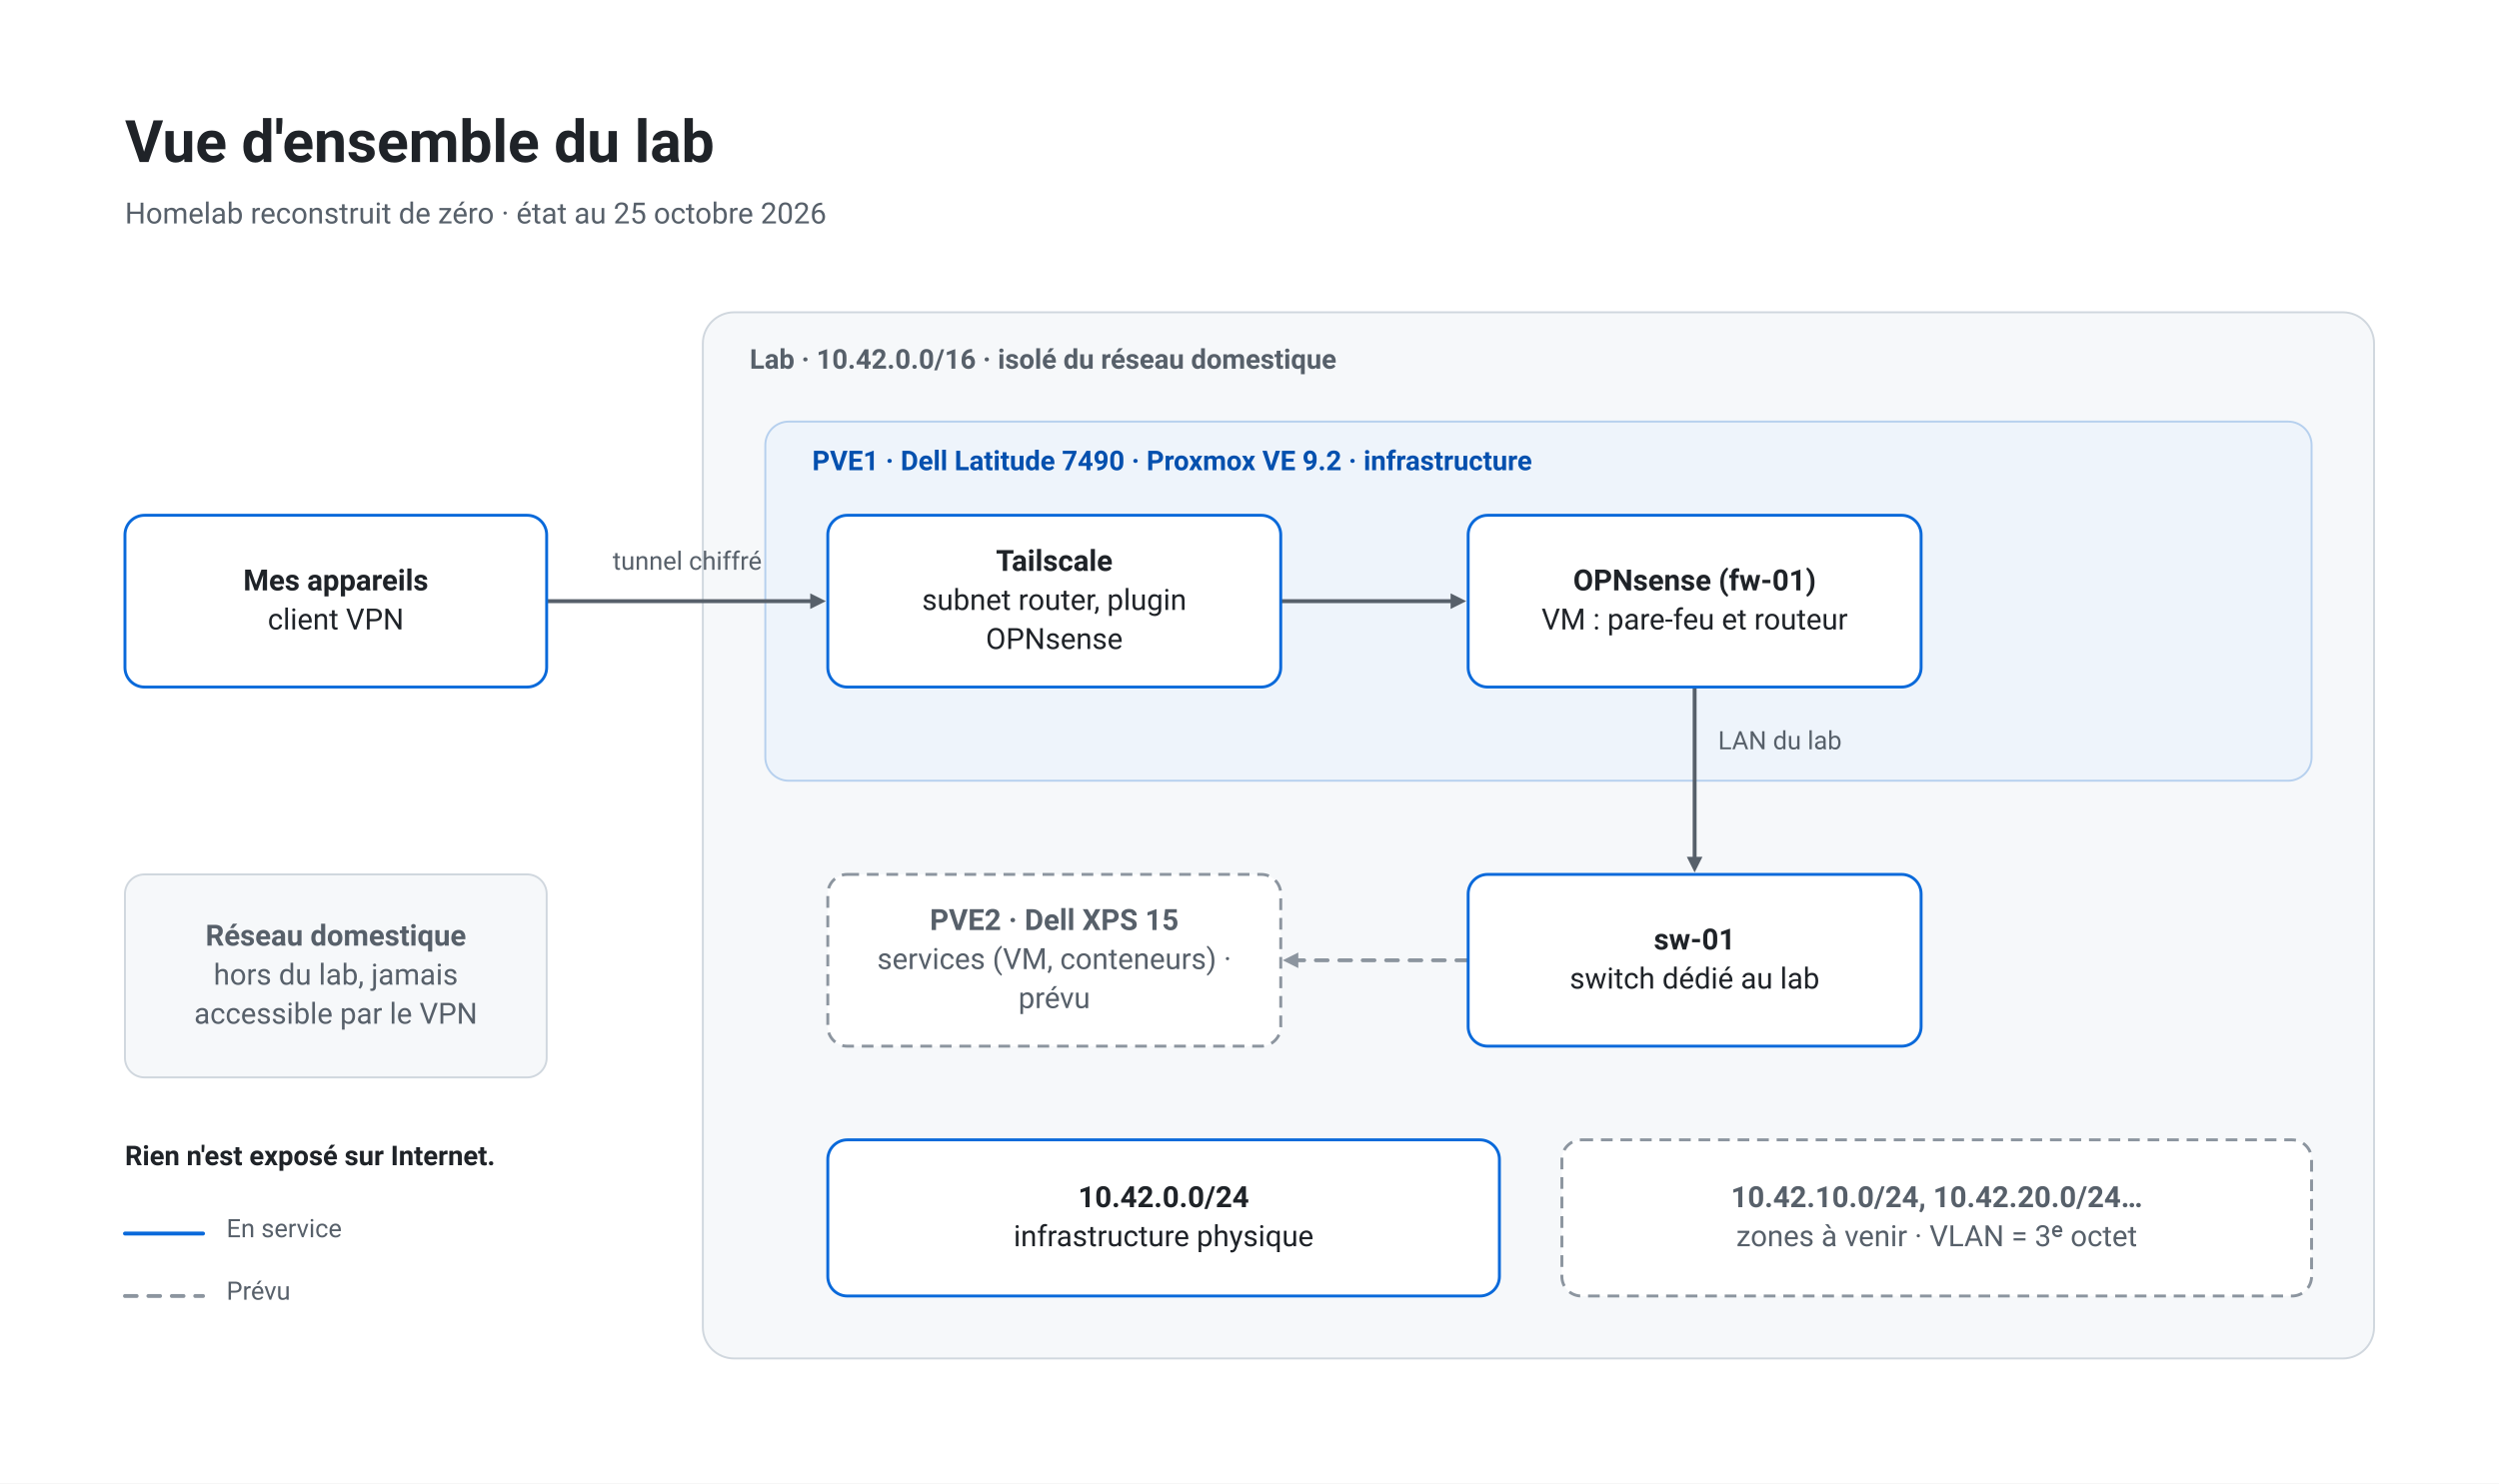
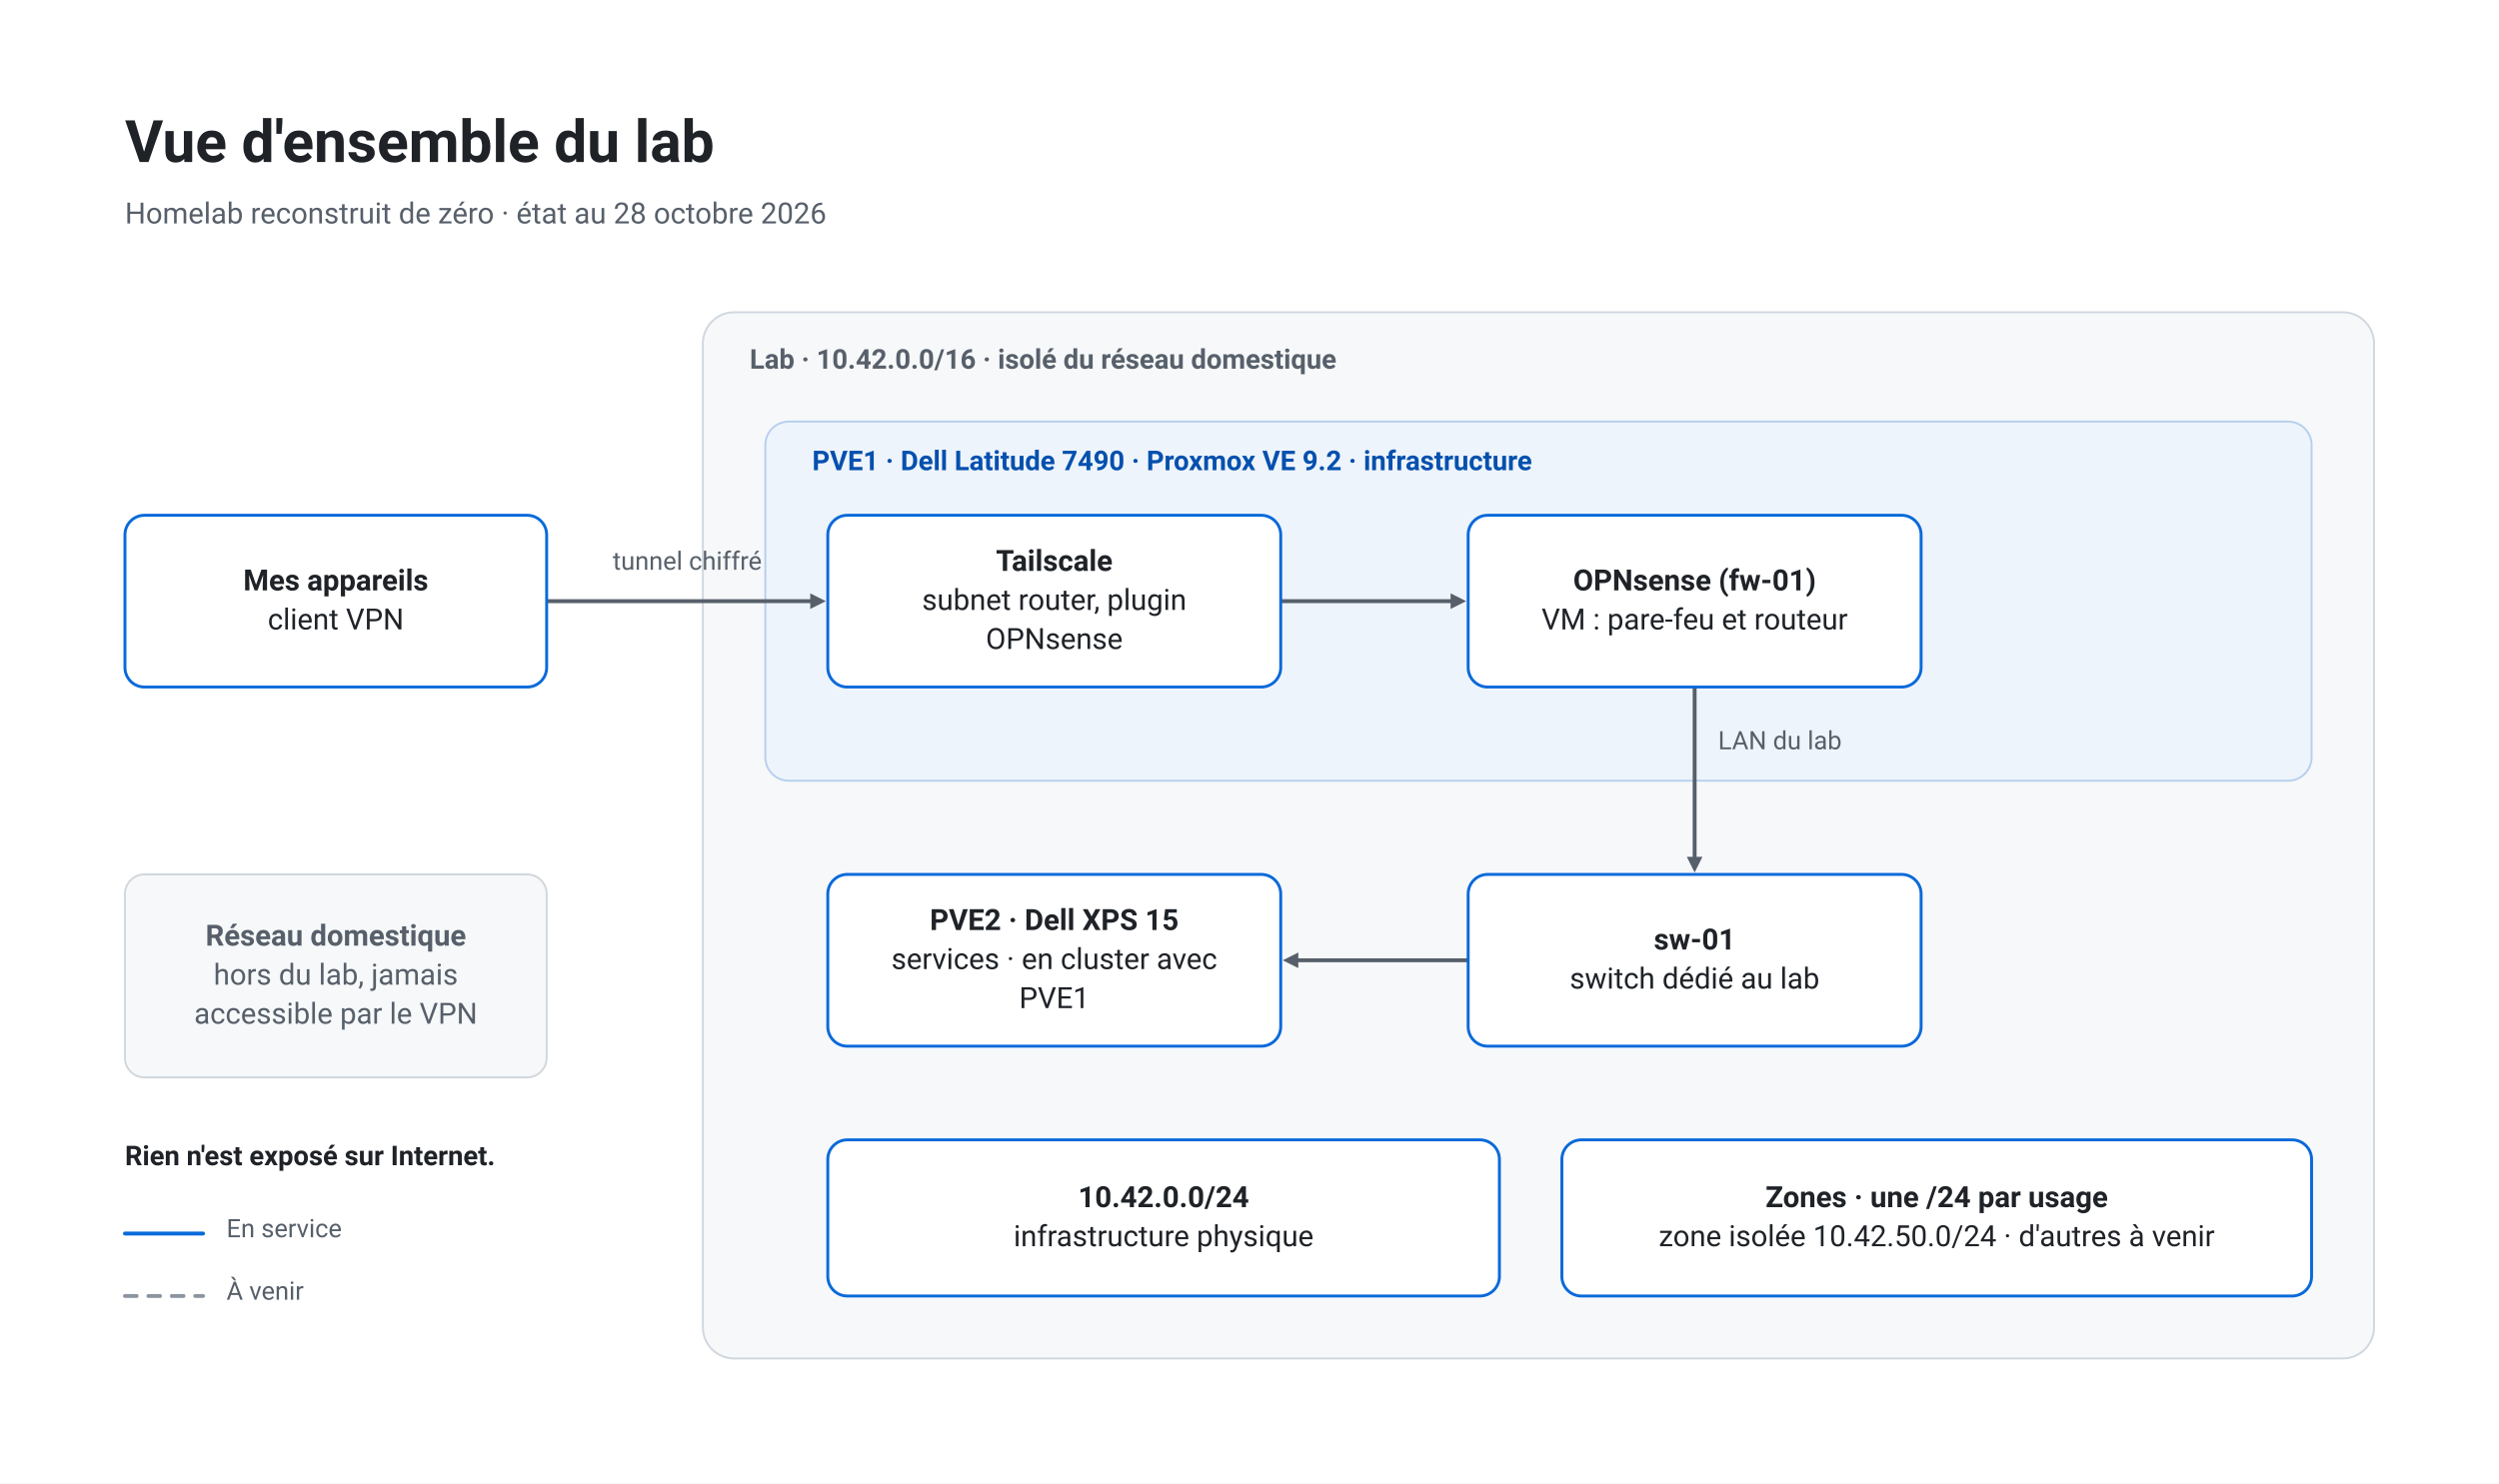
<svg xmlns="http://www.w3.org/2000/svg" width="1280" height="760" viewBox="0 0 1280 760" role="img" aria-label="Vue d'ensemble du lab" font-family="system-ui, -apple-system, 'Segoe UI', Roboto, Helvetica, Arial, sans-serif">
  <rect width="1280" height="760" fill="#ffffff" />
  <rect x="360" y="160" width="856" height="536" rx="16" fill="#f6f8fa" stroke="#d0d7de" stroke-width="1" />
  <rect x="392" y="216" width="792" height="184" rx="12" fill="#eef4fb" stroke="#b6d0ee" stroke-width="1" />
  <svg x="280" y="304" overflow="visible" width="143" height="8" viewBox="0 0 143 8" preserveAspectRatio="none" style="fill: none; stroke: #57606a; stroke-width: 2; stroke-linecap: round; stroke-linejoin: round">
    <defs>
      <marker id="dc-arrow-head-filled-1" orient="auto" markerWidth="5" markerHeight="5" refX="2" refY="2" overflow="visible">
        <path d="M0 0 L4 2 L0 4 Z" fill="#57606a" stroke="none" style="stroke: none; fill: #57606a; fill: context-stroke" />
      </marker>
    </defs>
    <path d="M 0 4 L 139 4" marker-end="url(#dc-arrow-head-filled-1)" />
  </svg>
  <svg x="656" y="304" overflow="visible" width="95" height="8" viewBox="0 0 95 8" preserveAspectRatio="none" style="fill: none; stroke: #57606a; stroke-width: 2; stroke-linecap: round; stroke-linejoin: round">
    <defs>
      <marker id="dc-arrow-head-filled-2" orient="auto" markerWidth="5" markerHeight="5" refX="2" refY="2" overflow="visible">
        <path d="M0 0 L4 2 L0 4 Z" fill="#57606a" stroke="none" style="stroke: none; fill: #57606a; fill: context-stroke" />
      </marker>
    </defs>
    <path d="M 0 4 L 91 4" marker-end="url(#dc-arrow-head-filled-2)" />
  </svg>
  <svg x="864" y="352" overflow="visible" width="8" height="95" viewBox="0 0 8 95" preserveAspectRatio="none" style="fill: none; stroke: #57606a; stroke-width: 2; stroke-linecap: round; stroke-linejoin: round">
    <defs>
      <marker id="dc-arrow-head-filled-3" orient="auto" markerWidth="5" markerHeight="5" refX="2" refY="2" overflow="visible">
        <path d="M0 0 L4 2 L0 4 Z" fill="#57606a" stroke="none" style="stroke: none; fill: #57606a; fill: context-stroke" />
      </marker>
    </defs>
    <path d="M 4 0 L 4 91" marker-end="url(#dc-arrow-head-filled-3)" />
  </svg>
-   <svg x="657" y="488" overflow="visible" width="95" height="8" viewBox="0 0 95 8" preserveAspectRatio="none" style="fill: none; stroke: #8c959f; stroke-width: 2; stroke-dasharray: 6 6; stroke-linecap: round; stroke-linejoin: round">
+   <svg x="657" y="488" overflow="visible" width="95" height="8" viewBox="0 0 95 8" preserveAspectRatio="none" style="fill: none; stroke: #57606a; stroke-width: 2; stroke-linecap: round; stroke-linejoin: round">
    <defs>
      <marker id="dc-arrow-head-filled-4" orient="auto" markerWidth="5" markerHeight="5" refX="2" refY="2" overflow="visible">
-         <path d="M0 0 L4 2 L0 4 Z" fill="#8c959f" stroke="none" style="stroke: none; fill: #8c959f; fill: context-stroke" />
+         <path d="M0 0 L4 2 L0 4 Z" fill="#57606a" stroke="none" style="stroke: none; fill: #57606a; fill: context-stroke" />
      </marker>
    </defs>
    <path d="M 95 4 L 4 4" marker-end="url(#dc-arrow-head-filled-4)" />
  </svg>
  <svg x="64" y="628" overflow="visible" width="40" height="8" viewBox="0 0 40 8" preserveAspectRatio="none" style="fill: none; stroke: #0969da; stroke-width: 2; stroke-linecap: round">
    <path d="M 0 4 L 40 4" />
  </svg>
  <svg x="64" y="660" overflow="visible" width="40" height="8" viewBox="0 0 40 8" preserveAspectRatio="none" style="fill: none; stroke: #8c959f; stroke-width: 2; stroke-dasharray: 6 6; stroke-linecap: round">
    <path d="M 0 4 L 40 4" />
  </svg>
  <rect x="64" y="264" width="216" height="88" rx="10" fill="#ffffff" stroke="#0969da" stroke-width="1.5" />
  <text x="172" y="302.5" text-anchor="middle" font-size="15" font-weight="700" fill="#1f2328">Mes appareils</text>
  <text x="172" y="322.5" text-anchor="middle" font-size="15" fill="#1f2328">client VPN</text>
  <rect x="424" y="264" width="232" height="88" rx="10" fill="#ffffff" stroke="#0969da" stroke-width="1.5" />
  <text x="540" y="292.5" text-anchor="middle" font-size="15" font-weight="700" fill="#1f2328">Tailscale</text>
  <text x="540" y="312.5" text-anchor="middle" font-size="15" fill="#1f2328">subnet router, plugin</text>
  <text x="540" y="332.5" text-anchor="middle" font-size="15" fill="#1f2328">OPNsense</text>
  <rect x="752" y="264" width="232" height="88" rx="10" fill="#ffffff" stroke="#0969da" stroke-width="1.5" />
  <text x="868" y="302.5" text-anchor="middle" font-size="15" font-weight="700" fill="#1f2328">OPNsense (fw-01)</text>
  <text x="868" y="322.5" text-anchor="middle" font-size="15" fill="#1f2328">VM : pare-feu et routeur</text>
  <rect x="752" y="448" width="232" height="88" rx="10" fill="#ffffff" stroke="#0969da" stroke-width="1.5" />
  <text x="868" y="486.5" text-anchor="middle" font-size="15" font-weight="700" fill="#1f2328">sw-01</text>
  <text x="868" y="506.5" text-anchor="middle" font-size="15" fill="#1f2328">switch dédié au lab</text>
-   <rect x="424" y="448" width="232" height="88" rx="10" fill="#ffffff" stroke="#8c959f" stroke-width="1.5" stroke-dasharray="6 4" />
-   <text x="540" y="476.5" text-anchor="middle" font-size="15" font-weight="700" fill="#57606a">PVE2 · Dell XPS 15</text>
-   <text x="540" y="496.5" text-anchor="middle" font-size="15" fill="#57606a">services (VM, conteneurs) ·</text>
-   <text x="540" y="516.5" text-anchor="middle" font-size="15" fill="#57606a">prévu</text>
+   <rect x="424" y="448" width="232" height="88" rx="10" fill="#ffffff" stroke="#0969da" stroke-width="1.5" />
+   <text x="540" y="476.5" text-anchor="middle" font-size="15" font-weight="700" fill="#1f2328">PVE2 · Dell XPS 15</text>
+   <text x="540" y="496.5" text-anchor="middle" font-size="15" fill="#1f2328">services · en cluster avec</text>
+   <text x="540" y="516.5" text-anchor="middle" font-size="15" fill="#1f2328">PVE1</text>
  <rect x="424" y="584" width="344" height="80" rx="10" fill="#ffffff" stroke="#0969da" stroke-width="1.5" />
  <text x="596" y="618.5" text-anchor="middle" font-size="15" font-weight="700" fill="#1f2328">10.42.0.0/24</text>
  <text x="596" y="638.5" text-anchor="middle" font-size="15" fill="#1f2328">infrastructure physique</text>
-   <rect x="800" y="584" width="384" height="80" rx="10" fill="#ffffff" stroke="#8c959f" stroke-width="1.5" stroke-dasharray="6 4" />
-   <text x="992" y="618.5" text-anchor="middle" font-size="15" font-weight="700" fill="#57606a">10.42.10.0/24, 10.42.20.0/24…</text>
-   <text x="992" y="638.5" text-anchor="middle" font-size="15" fill="#57606a">zones à venir · VLAN = 3ᵉ octet</text>
+   <rect x="800" y="584" width="384" height="80" rx="10" fill="#ffffff" stroke="#0969da" stroke-width="1.5" />
+   <text x="992" y="618.5" text-anchor="middle" font-size="15" font-weight="700" fill="#1f2328">Zones · une /24 par usage</text>
+   <text x="992" y="638.5" text-anchor="middle" font-size="15" fill="#1f2328">zone isolée 10.42.50.0/24 · d'autres à venir</text>
  <rect x="64" y="448" width="216" height="104" rx="10" fill="#f6f8fa" stroke="#d0d7de" stroke-width="1" />
  <text x="172" y="484.5" text-anchor="middle" font-size="15" font-weight="700" fill="#57606a">Réseau domestique</text>
  <text x="172" y="504.5" text-anchor="middle" font-size="15" fill="#57606a">hors du lab, jamais</text>
  <text x="172" y="524.5" text-anchor="middle" font-size="15" fill="#57606a">accessible par le VPN</text>
  <text x="64" y="83.0" font-size="30" font-weight="700" fill="#1f2328">Vue d'ensemble du lab</text>
-   <text x="64" y="114.5" font-size="15" fill="#57606a">Homelab reconstruit de zéro · état au 25 octobre 2026</text>
+   <text x="64" y="114.5" font-size="15" fill="#57606a">Homelab reconstruit de zéro · état au 28 octobre 2026</text>
  <text x="384" y="188.9" font-size="14" font-weight="600" fill="#57606a">Lab · 10.42.0.0/16 · isolé du réseau domestique</text>
  <text x="416" y="240.9" font-size="14" font-weight="600" fill="#0550ae">PVE1 · Dell Latitude 7490 · Proxmox VE 9.2 · infrastructure</text>
  <text x="352" y="291.9" text-anchor="middle" font-size="13" fill="#57606a">tunnel chiffré</text>
  <text x="880" y="383.9" font-size="13" fill="#57606a">LAN du lab</text>
  <text x="64" y="597.0" font-size="14" font-weight="600" fill="#1f2328">Rien n'est exposé sur Internet.</text>
  <text x="116" y="633.9" font-size="13" fill="#57606a">En service</text>
-   <text x="116" y="665.9" font-size="13" fill="#57606a">Prévu</text>
+   <text x="116" y="665.9" font-size="13" fill="#57606a">À venir</text>
</svg>
